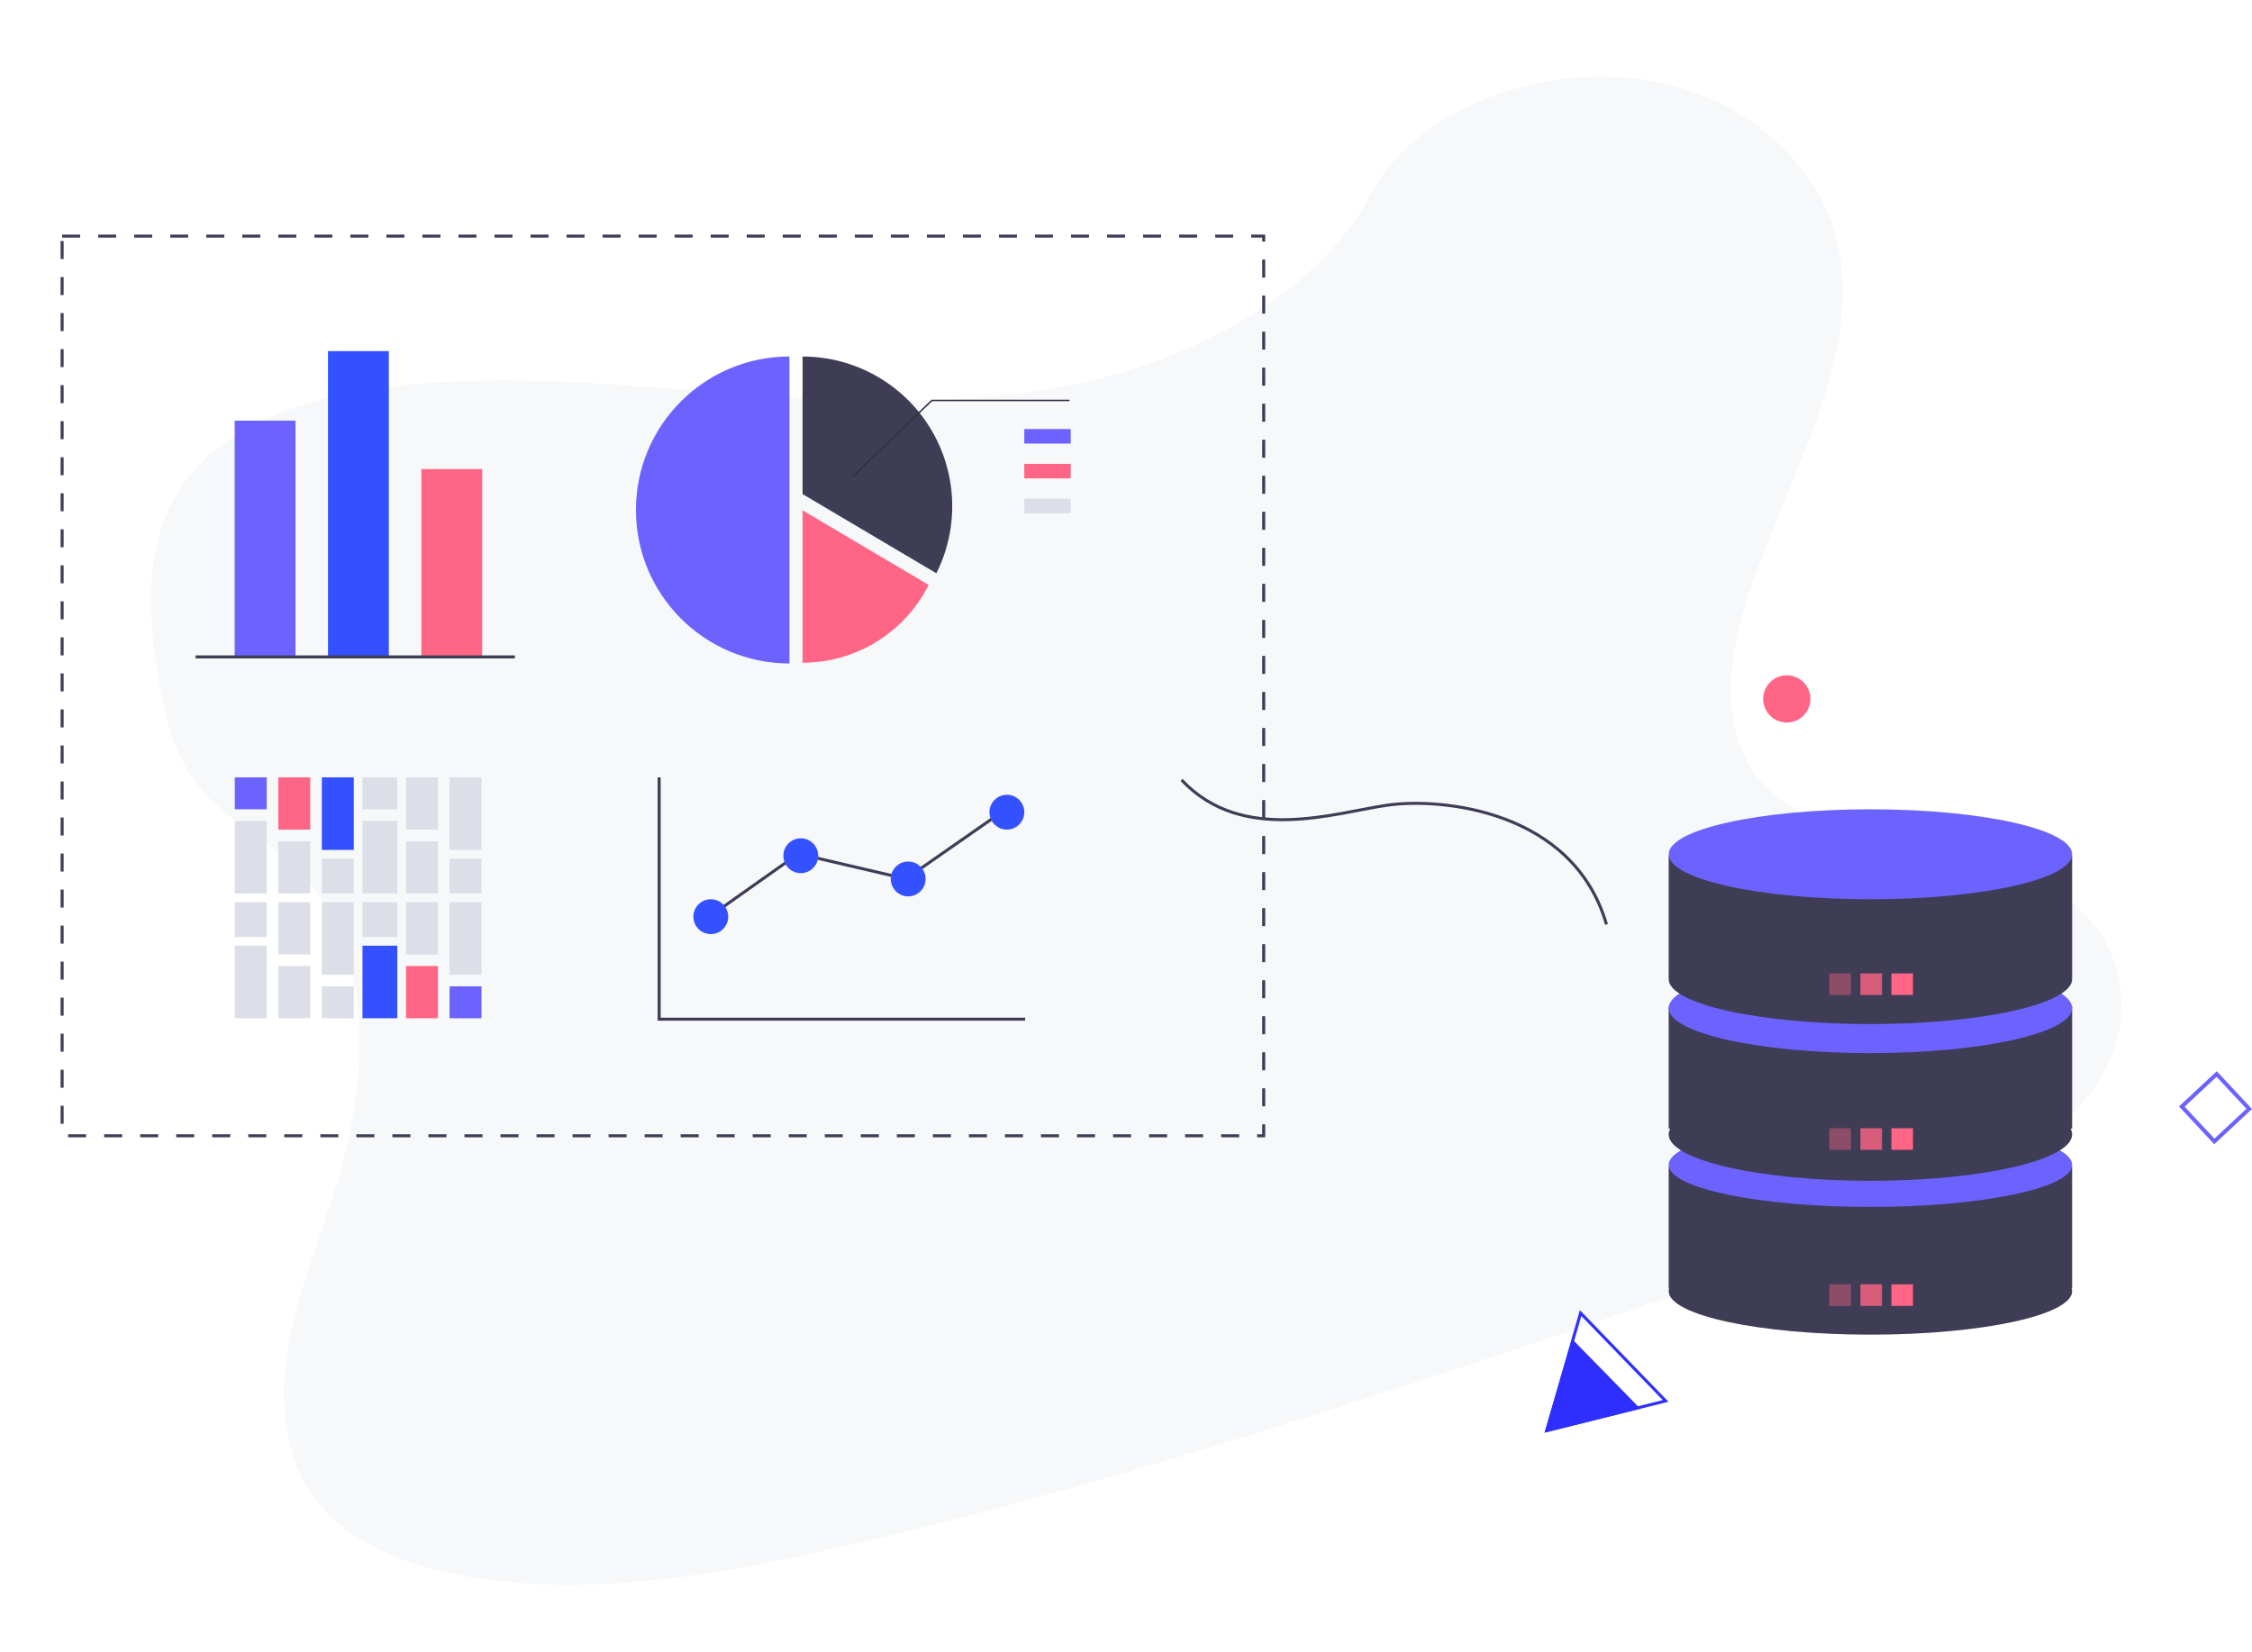
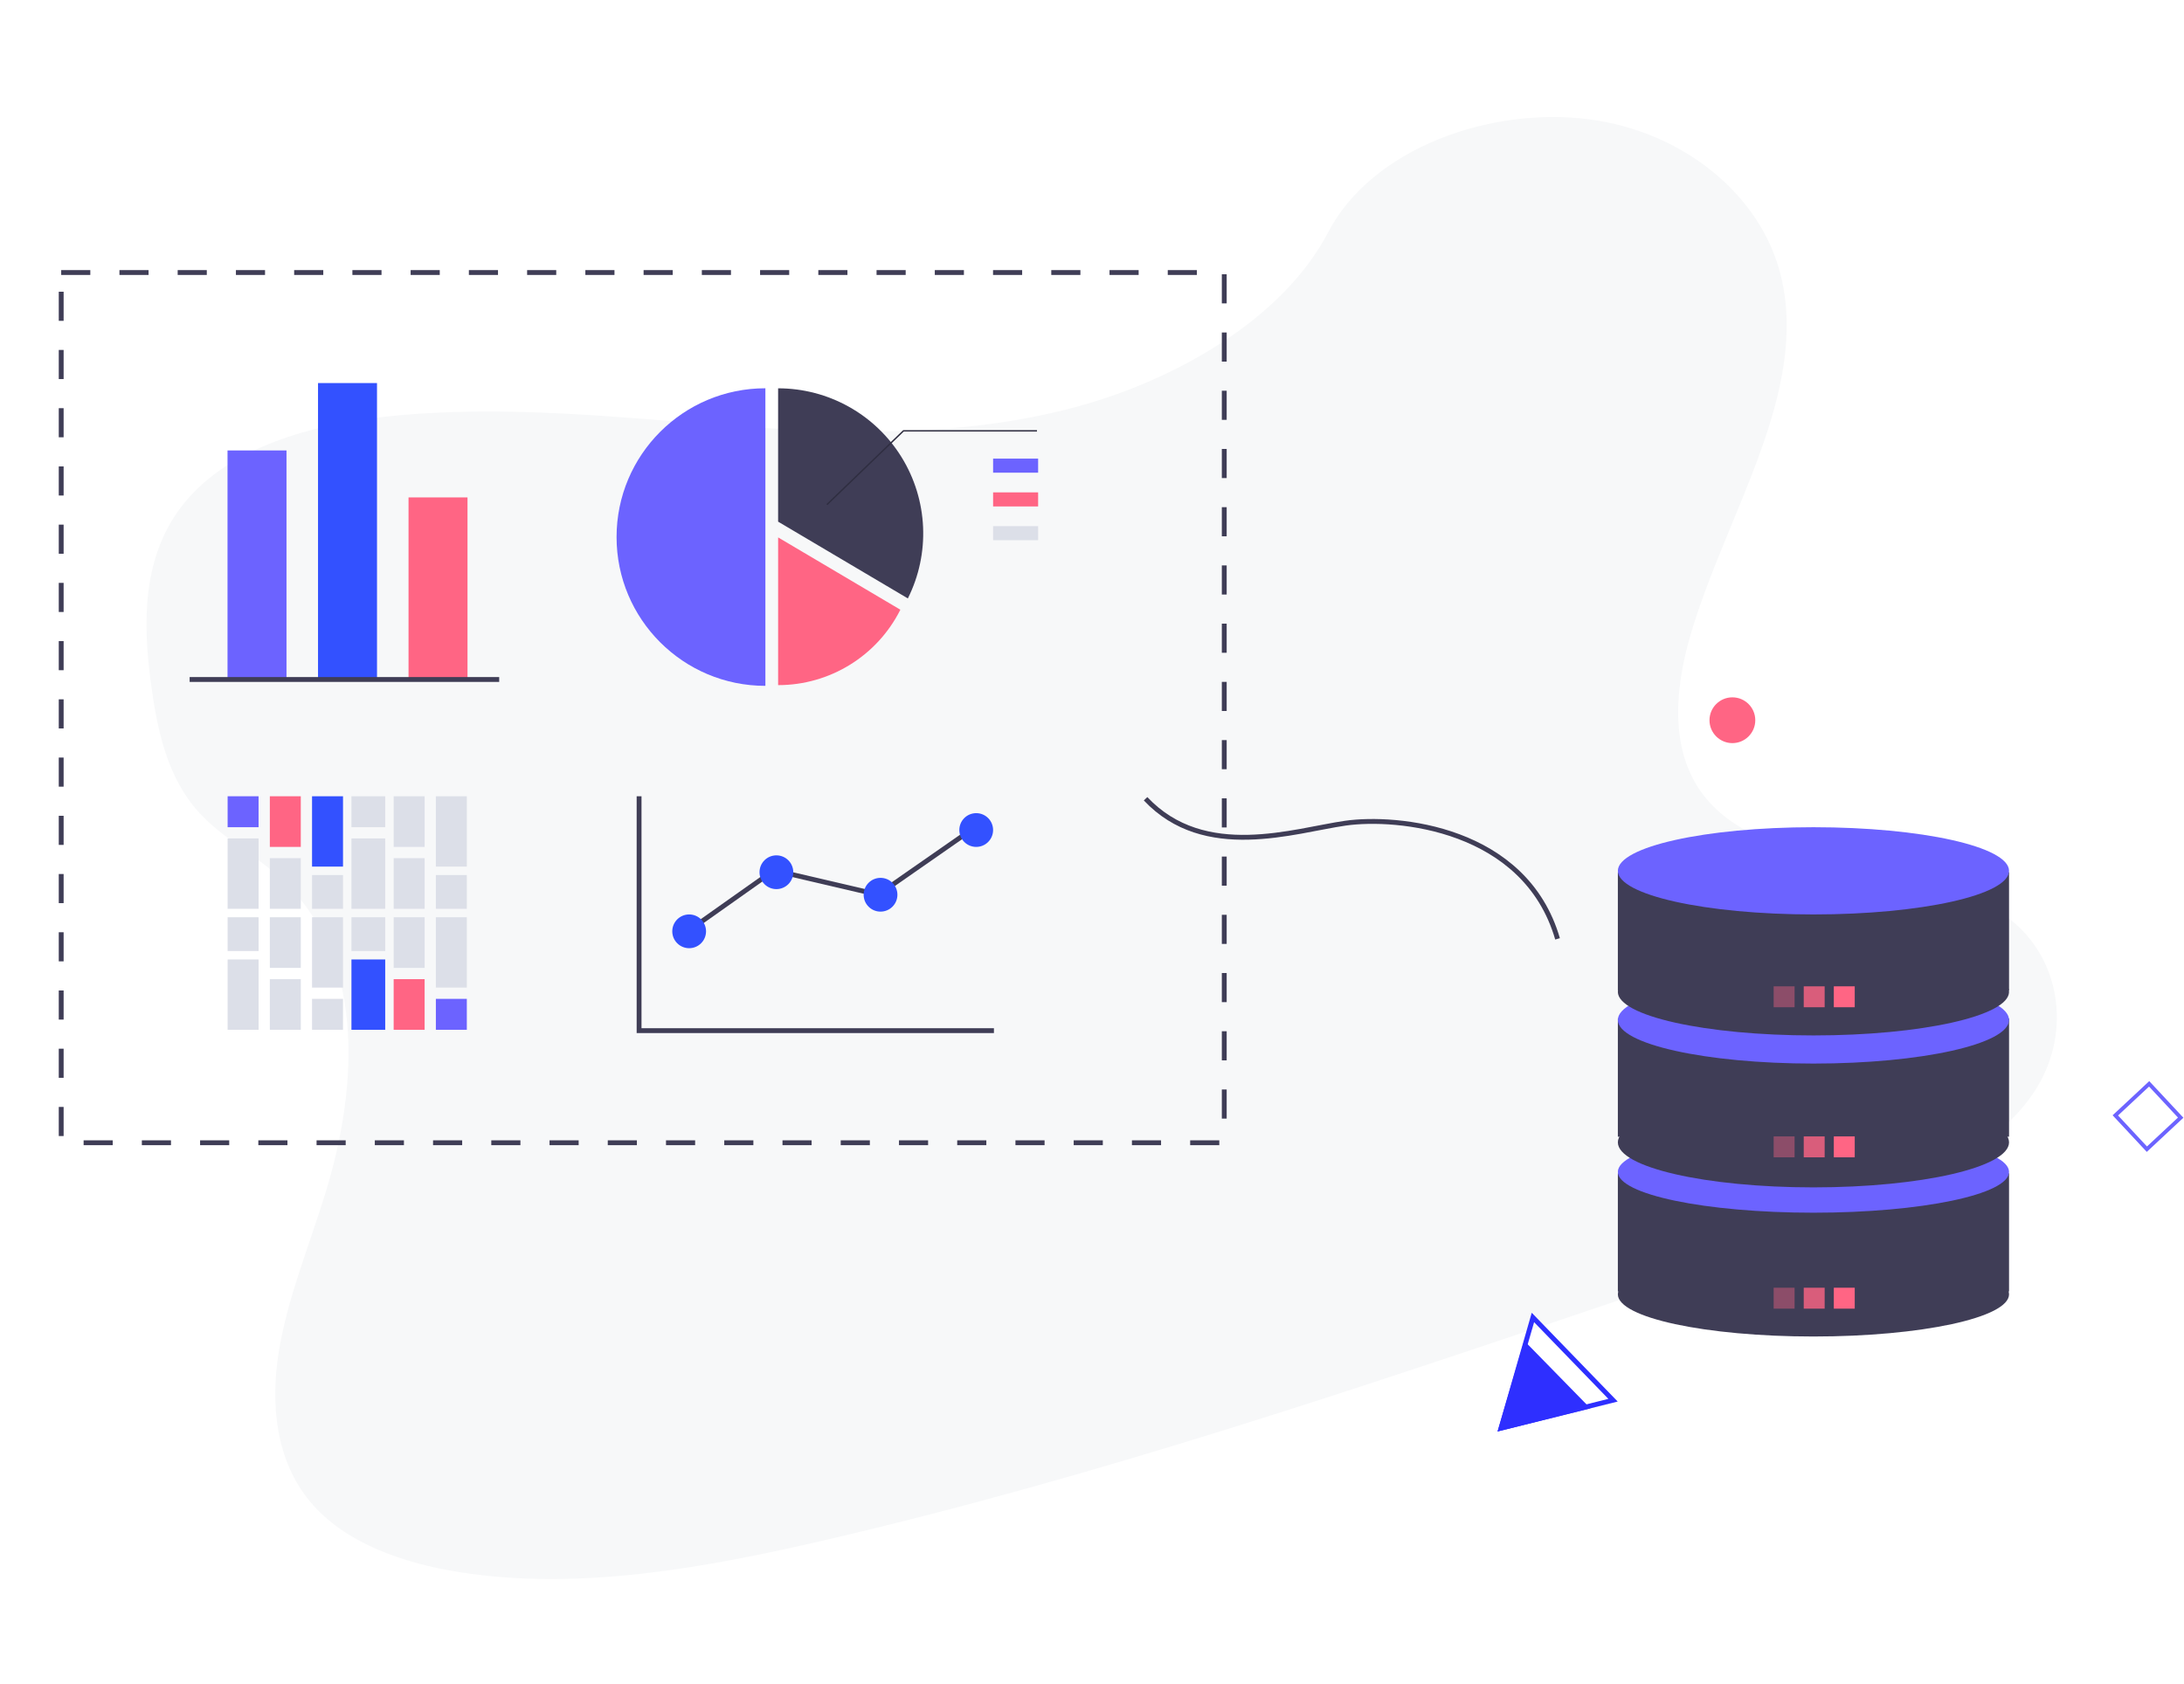
- <svg xmlns="http://www.w3.org/2000/svg" width="750" height="550" viewBox="0 0 750 550">
+ <svg xmlns="http://www.w3.org/2000/svg" width="450" height="347" viewBox="0 0 450 347">
  <defs>
    <clipPath id="clip-path">
-       <rect id="Rectangle_2648" data-name="Rectangle 2648" width="750" height="550" transform="translate(3192 2631)" fill="none" stroke="#707070" stroke-width="1" />
+       <rect id="矩形_3677" data-name="矩形 3677" width="450" height="347" transform="translate(280 1725)" fill="none" stroke="#707070" stroke-width="1" />
    </clipPath>
  </defs>
-   <g id="Mask_Group_21" data-name="Mask Group 21" transform="translate(-3192 -2631)" clip-path="url(#clip-path)">
-     <g id="Group_2228" data-name="Group 2228" transform="translate(1626.881 -2053.558)">
-       <path id="Path_10381" data-name="Path 10381" d="M364.948,69.315c-40.269-1.4-78.622-14.4-115.252-28.622s-72.9-29.978-112.2-37.519c-25.28-4.847-54.188-5.531-74.559,8.02C43.335,24.261,37,46.754,33.591,67.648c-2.557,15.717-4.063,32.262,2.955,46.977,4.872,10.217,13.527,18.8,19.512,28.584,20.819,34.047,6.1,76.059-16.451,109.279-10.578,15.6-22.86,30.488-31.03,47.076s-11.946,35.621-4.8,52.558c7.087,16.8,23.967,29.393,42.254,38.26,37.133,18.044,80.887,23.165,123.577,26.083,94.464,6.465,189.437,3.665,284.15.865,35.055-1.039,70.26-2.091,104.749-7.51,19.145-3.005,38.919-7.784,52.819-19.288,17.646-14.641,22.02-39.429,10.2-57.791-19.836-30.793-74.665-38.44-88.547-71.486-7.635-18.193.205-38.453,11.293-55.327,23.793-36.188,63.67-67.939,65.774-109.3,1.443-28.41-17.727-56.864-47.369-70.31C531.6,12.228,488.518,14,465.609,37.321,441.977,61.307,400.488,70.56,364.948,69.315Z" transform="translate(1565.119 4850.209) rotate(-17)" fill="#f7f8f9" />
-       <path id="Path_10382" data-name="Path 10382" d="M0,0C17.884,23.567,49.576,16.183,67.369,15.541s61.22,7.971,68.239,47.138" transform="matrix(0.995, -0.105, 0.105, 0.995, 1958.624, 4944.317)" fill="none" stroke="#3f3d56" stroke-width="1" />
-       <g id="Group_2215" data-name="Group 2215" transform="translate(1643.272 4801.498)">
-         <rect id="Rectangle_2605" data-name="Rectangle 2605" width="101.726" height="20.259" transform="translate(31.087 101.726) rotate(-90)" fill="#3351ff" />
-         <rect id="Rectangle_2606" data-name="Rectangle 2606" width="62.439" height="20.259" transform="translate(62.175 101.726) rotate(-90)" fill="#ff6584" />
-         <rect id="Rectangle_2607" data-name="Rectangle 2607" width="78.575" height="20.259" transform="translate(0 101.726) rotate(-90)" fill="#6c63ff" />
+   <g id="蒙版组_128" data-name="蒙版组 128" transform="translate(-280 -1725)" clip-path="url(#clip-path)">
+     <g id="组_1934" data-name="组 1934" transform="translate(-1285.118 -2943.559)">
+       <path id="路径_5510" data-name="路径 5510" d="M218.909,41.578c-24.155-.84-47.16-8.636-69.132-17.168S106.05,6.428,82.474,1.9C67.31-1,49.97-1.414,37.75,6.715c-11.757,7.838-15.556,21.33-17.6,33.863-1.534,9.428-2.437,19.352,1.773,28.178,2.922,6.128,8.114,11.279,11.7,17.146,12.488,20.423,3.661,45.623-9.868,65.549-6.345,9.357-13.712,18.288-18.613,28.238s-7.166,21.367-2.881,31.526c4.251,10.077,14.377,17.631,25.346,22.949,22.274,10.823,48.519,13.9,74.126,15.646,56.663,3.878,113.632,2.2,170.444.519,21.027-.623,42.144-1.254,62.832-4.5,11.484-1.8,23.345-4.669,31.683-11.57,10.585-8.782,13.208-23.651,6.117-34.665-11.9-18.471-44.787-23.058-53.113-42.88-4.579-10.913.123-23.065,6.774-33.187,14.272-21.707,38.192-40.752,39.453-65.564.866-17.041-10.633-34.109-28.414-42.174-18.639-8.45-44.481-7.386-58.223,6.6C265.114,36.774,240.228,42.324,218.909,41.578Z" transform="translate(1565.119 4776.719) rotate(-17)" fill="#f7f8f9" />
+       <path id="路径_5573" data-name="路径 5573" d="M0,0C10.727,14.137,29.738,9.708,40.411,9.322S77.133,14.1,81.343,37.6" transform="matrix(0.995, -0.105, 0.105, 0.995, 1801.157, 4833.167)" fill="none" stroke="#3f3d56" stroke-width="1" />
+       <g id="组_1376" data-name="组 1376" transform="translate(1611.998 4747.5)">
+         <rect id="矩形_2047" data-name="矩形 2047" width="61.019" height="12.152" transform="translate(18.647 61.019) rotate(-90)" fill="#3351ff" />
+         <rect id="矩形_2048" data-name="矩形 2048" width="37.453" height="12.152" transform="translate(37.295 61.019) rotate(-90)" fill="#ff6584" />
+         <rect id="矩形_2079" data-name="矩形 2079" width="47.132" height="12.152" transform="translate(0 61.019) rotate(-90)" fill="#6c63ff" />
      </g>
-       <g id="Group_2217" data-name="Group 2217" transform="translate(1776.909 4803.289)">
-         <path id="Path_10383" data-name="Path 10383" d="M5.283,0a49.857,49.857,0,0,0,44.56,72.193V26.377Z" transform="translate(105.338 72.202) rotate(180)" fill="#3f3d56" />
-         <path id="Path_10384" data-name="Path 10384" d="M0,0V102.24A51.12,51.12,0,0,0,51.12,51.12,51.12,51.12,0,0,0,0,0Z" transform="translate(51.12 102.24) rotate(180)" fill="#6c63ff" />
-         <path id="Path_10385" data-name="Path 10385" d="M41.988,0A46.962,46.962,0,0,0,0,25.912L41.988,50.755Z" transform="translate(97.483 101.99) rotate(180)" fill="#ff6584" />
-         <g id="Group_2216" data-name="Group 2216" transform="translate(72.07 14.381)">
-           <path id="Path_10386" data-name="Path 10386" d="M437.647,169.764l-.354-.341L463.676,144h45.957v.483H463.883Z" transform="translate(-437.293 -144)" fill="#2f2e41" />
+       <g id="组_1377" data-name="组 1377" transform="translate(1692.158 4748.574)">
+         <path id="路径_5544" data-name="路径 5544" d="M3.169,0A29.906,29.906,0,0,0,29.9,43.3V15.822Z" transform="translate(63.186 43.309) rotate(180)" fill="#3f3d56" />
+         <path id="路径_5542" data-name="路径 5542" d="M0,0V61.327A30.664,30.664,0,0,0,30.664,30.664,30.664,30.664,0,0,0,0,0Z" transform="translate(30.664 61.327) rotate(180)" fill="#6c63ff" />
+         <path id="路径_5543" data-name="路径 5543" d="M25.186,0A28.17,28.17,0,0,0,0,15.543l25.186,14.9Z" transform="translate(58.474 61.177) rotate(180)" fill="#ff6584" />
+         <g id="组_1373" data-name="组 1373" transform="translate(43.23 8.626)">
+           <path id="路径_5632" data-name="路径 5632" d="M437.506,159.454l-.213-.2L453.118,144h27.567v.29H453.243Z" transform="translate(-437.293 -144)" fill="#2f2e41" />
        </g>
      </g>
-       <g id="Group_2220" data-name="Group 2220" transform="translate(1643.306 4943.459)">
-         <rect id="Rectangle_2608" data-name="Rectangle 2608" width="10.634" height="24.167" transform="translate(29.001)" fill="#3351ff" />
-         <rect id="Rectangle_2609" data-name="Rectangle 2609" width="10.634" height="10.634" fill="#6c63ff" />
-         <rect id="Rectangle_2610" data-name="Rectangle 2610" width="10.634" height="24.167" transform="translate(0 14.5)" fill="#dcdfe8" />
-         <rect id="Rectangle_2611" data-name="Rectangle 2611" width="10.634" height="11.6" transform="translate(29.001 27.067)" fill="#dcdfe8" />
-         <rect id="Rectangle_2612" data-name="Rectangle 2612" width="10.634" height="17.4" transform="translate(14.5)" fill="#ff6584" />
-         <rect id="Rectangle_2613" data-name="Rectangle 2613" width="10.634" height="17.4" transform="translate(14.5 21.267)" fill="#dcdfe8" />
-         <g id="Group_2218" data-name="Group 2218" transform="translate(42.534)">
-           <rect id="Rectangle_2614" data-name="Rectangle 2614" width="10.634" height="24.167" transform="translate(29.001)" fill="#dcdfe8" />
-           <rect id="Rectangle_2615" data-name="Rectangle 2615" width="11.6" height="10.634" transform="translate(0)" fill="#dcdfe8" />
-           <rect id="Rectangle_2616" data-name="Rectangle 2616" width="11.6" height="24.167" transform="translate(0 14.5)" fill="#dcdfe8" />
-           <rect id="Rectangle_2617" data-name="Rectangle 2617" width="10.634" height="11.6" transform="translate(29.001 27.067)" fill="#dcdfe8" />
-           <rect id="Rectangle_2618" data-name="Rectangle 2618" width="10.634" height="17.4" transform="translate(14.5)" fill="#dcdfe8" />
-           <rect id="Rectangle_2619" data-name="Rectangle 2619" width="10.634" height="17.4" transform="translate(14.5 21.267)" fill="#dcdfe8" />
+       <g id="组_1381" data-name="组 1381" transform="translate(1612.018 4832.653)">
+         <rect id="矩形_2139" data-name="矩形 2139" width="6.378" height="14.496" transform="translate(17.396 0)" fill="#3351ff" />
+         <rect id="矩形_2143" data-name="矩形 2143" width="6.378" height="6.378" transform="translate(0 0)" fill="#6c63ff" />
+         <rect id="矩形_2147" data-name="矩形 2147" width="6.378" height="14.496" transform="translate(0 8.698)" fill="#dcdfe8" />
+         <rect id="矩形_2154" data-name="矩形 2154" width="6.378" height="6.958" transform="translate(17.396 16.236)" fill="#dcdfe8" />
+         <rect id="矩形_2155" data-name="矩形 2155" width="6.378" height="10.437" transform="translate(8.698 0)" fill="#ff6584" />
+         <rect id="矩形_2156" data-name="矩形 2156" width="6.378" height="10.437" transform="translate(8.698 12.757)" fill="#dcdfe8" />
+         <g id="组_1379" data-name="组 1379" transform="translate(25.514 0)">
+           <rect id="矩形_2139-2" data-name="矩形 2139" width="6.378" height="14.496" transform="translate(17.396)" fill="#dcdfe8" />
+           <rect id="矩形_2143-2" data-name="矩形 2143" width="6.958" height="6.378" transform="translate(0)" fill="#dcdfe8" />
+           <rect id="矩形_2147-2" data-name="矩形 2147" width="6.958" height="14.496" transform="translate(0 8.698)" fill="#dcdfe8" />
+           <rect id="矩形_2154-2" data-name="矩形 2154" width="6.378" height="6.958" transform="translate(17.396 16.236)" fill="#dcdfe8" />
+           <rect id="矩形_2155-2" data-name="矩形 2155" width="6.378" height="10.437" transform="translate(8.698)" fill="#dcdfe8" />
+           <rect id="矩形_2156-2" data-name="矩形 2156" width="6.378" height="10.437" transform="translate(8.698 12.757)" fill="#dcdfe8" />
        </g>
-         <g id="Group_2219" data-name="Group 2219" transform="translate(0 41.568)">
-           <rect id="Rectangle_2620" data-name="Rectangle 2620" width="10.634" height="24.167" transform="translate(29.001 0)" fill="#dcdfe8" />
-           <rect id="Rectangle_2621" data-name="Rectangle 2621" width="10.634" height="11.6" transform="translate(0 0)" fill="#dcdfe8" />
-           <rect id="Rectangle_2622" data-name="Rectangle 2622" width="10.634" height="24.167" transform="translate(0 14.5)" fill="#dcdfe8" />
-           <rect id="Rectangle_2623" data-name="Rectangle 2623" width="10.634" height="10.634" transform="translate(29.001 28.034)" fill="#dcdfe8" />
-           <rect id="Rectangle_2624" data-name="Rectangle 2624" width="10.634" height="17.4" transform="translate(14.5 0)" fill="#dcdfe8" />
-           <rect id="Rectangle_2625" data-name="Rectangle 2625" width="10.634" height="17.4" transform="translate(14.5 21.267)" fill="#dcdfe8" />
+         <g id="组_1380" data-name="组 1380" transform="translate(0 24.934)">
+           <rect id="矩形_2139-3" data-name="矩形 2139" width="6.378" height="14.496" transform="translate(17.396 0)" fill="#dcdfe8" />
+           <rect id="矩形_2143-3" data-name="矩形 2143" width="6.378" height="6.958" transform="translate(0 0)" fill="#dcdfe8" />
+           <rect id="矩形_2147-3" data-name="矩形 2147" width="6.378" height="14.496" transform="translate(0 8.698)" fill="#dcdfe8" />
+           <rect id="矩形_2154-3" data-name="矩形 2154" width="6.378" height="6.378" transform="translate(17.396 16.816)" fill="#dcdfe8" />
+           <rect id="矩形_2155-3" data-name="矩形 2155" width="6.378" height="10.437" transform="translate(8.698 0)" fill="#dcdfe8" />
+           <rect id="矩形_2156-3" data-name="矩形 2156" width="6.378" height="10.437" transform="translate(8.698 12.757)" fill="#dcdfe8" />
        </g>
-         <rect id="Rectangle_2626" data-name="Rectangle 2626" width="10.634" height="24.167" transform="translate(71.535 41.568)" fill="#dcdfe8" />
-         <rect id="Rectangle_2627" data-name="Rectangle 2627" width="11.6" height="11.6" transform="translate(42.534 41.568)" fill="#dcdfe8" />
-         <rect id="Rectangle_2628" data-name="Rectangle 2628" width="11.6" height="24.167" transform="translate(42.534 56.068)" fill="#3351ff" />
-         <rect id="Rectangle_2629" data-name="Rectangle 2629" width="10.634" height="10.634" transform="translate(71.535 69.602)" fill="#6c63ff" />
-         <rect id="Rectangle_2630" data-name="Rectangle 2630" width="10.634" height="17.4" transform="translate(57.035 41.568)" fill="#dcdfe8" />
-         <rect id="Rectangle_2631" data-name="Rectangle 2631" width="10.634" height="17.4" transform="translate(57.035 62.835)" fill="#ff6584" />
+         <rect id="矩形_2139-4" data-name="矩形 2139" width="6.378" height="14.496" transform="translate(42.909 24.934)" fill="#dcdfe8" />
+         <rect id="矩形_2143-4" data-name="矩形 2143" width="6.958" height="6.958" transform="translate(25.514 24.934)" fill="#dcdfe8" />
+         <rect id="矩形_2147-4" data-name="矩形 2147" width="6.958" height="14.496" transform="translate(25.514 33.632)" fill="#3351ff" />
+         <rect id="矩形_2154-4" data-name="矩形 2154" width="6.378" height="6.378" transform="translate(42.909 41.75)" fill="#6c63ff" />
+         <rect id="矩形_2155-4" data-name="矩形 2155" width="6.378" height="10.437" transform="translate(34.212 24.934)" fill="#dcdfe8" />
+         <rect id="矩形_2156-4" data-name="矩形 2156" width="6.378" height="10.437" transform="translate(34.212 37.691)" fill="#ff6584" />
      </g>
-       <g id="Group_2225" data-name="Group 2225" transform="translate(2120.853 4954.093)">
-         <g id="Group_2221" data-name="Group 2221" transform="translate(0)">
-           <rect id="Rectangle_2632" data-name="Rectangle 2632" width="134.37" height="40.601" transform="translate(0 118.903)" fill="#3f3d56" />
-           <ellipse id="Ellipse_486" data-name="Ellipse 486" cx="67.185" cy="14.017" rx="67.185" ry="14.017" transform="translate(0 104.403)" fill="#6c63ff" />
-           <ellipse id="Ellipse_487" data-name="Ellipse 487" cx="67.185" cy="14.5" rx="67.185" ry="14.5" transform="translate(0 145.971)" fill="#3f3d56" />
-           <rect id="Rectangle_2633" data-name="Rectangle 2633" width="134.37" height="40.601" transform="translate(0 65.735)" fill="#3f3d56" />
-           <ellipse id="Ellipse_488" data-name="Ellipse 488" cx="67.185" cy="14.984" rx="67.185" ry="14.984" transform="translate(0 51.235)" fill="#6c63ff" />
-           <ellipse id="Ellipse_489" data-name="Ellipse 489" cx="67.185" cy="15.467" rx="67.185" ry="15.467" transform="translate(0 92.803)" fill="#3f3d56" />
-           <rect id="Rectangle_2634" data-name="Rectangle 2634" width="134.37" height="40.601" transform="translate(0 15.467)" fill="#3f3d56" />
-           <ellipse id="Ellipse_490" data-name="Ellipse 490" cx="67.185" cy="14.984" rx="67.185" ry="14.984" fill="#6c63ff" />
-           <ellipse id="Ellipse_491" data-name="Ellipse 491" cx="67.185" cy="14.984" rx="67.185" ry="14.984" transform="translate(0 41.568)" fill="#3f3d56" />
+       <g id="组_1383" data-name="组 1383" transform="translate(1898.468 4839.032)">
+         <g id="组_1275" data-name="组 1275" transform="translate(0)">
+           <rect id="矩形_2036" data-name="矩形 2036" width="80.6" height="24.354" transform="translate(0 71.323)" fill="#3f3d56" />
+           <ellipse id="椭圆_223" data-name="椭圆 223" cx="40.3" cy="8.408" rx="40.3" ry="8.408" transform="translate(0 62.625)" fill="#6c63ff" />
+           <ellipse id="椭圆_224" data-name="椭圆 224" cx="40.3" cy="8.698" rx="40.3" ry="8.698" transform="translate(0 87.559)" fill="#3f3d56" />
+           <rect id="矩形_2036-2" data-name="矩形 2036" width="80.6" height="24.354" transform="translate(0 39.43)" fill="#3f3d56" />
+           <ellipse id="椭圆_223-2" data-name="椭圆 223" cx="40.3" cy="8.988" rx="40.3" ry="8.988" transform="translate(0 30.732)" fill="#6c63ff" />
+           <ellipse id="椭圆_224-2" data-name="椭圆 224" cx="40.3" cy="9.278" rx="40.3" ry="9.278" transform="translate(0 55.666)" fill="#3f3d56" />
+           <rect id="矩形_2036-3" data-name="矩形 2036" width="80.6" height="24.354" transform="translate(0 9.278)" fill="#3f3d56" />
+           <ellipse id="椭圆_223-3" data-name="椭圆 223" cx="40.3" cy="8.988" rx="40.3" ry="8.988" fill="#6c63ff" />
+           <ellipse id="椭圆_224-3" data-name="椭圆 224" cx="40.3" cy="8.988" rx="40.3" ry="8.988" transform="translate(0 24.934)" fill="#3f3d56" />
        </g>
-         <g id="Group_2222" data-name="Group 2222" transform="translate(53.517 54.663)">
-           <rect id="Rectangle_2635" data-name="Rectangle 2635" width="7.187" height="7.187" transform="translate(10.332)" fill="#ff6584" opacity="0.8" />
-           <rect id="Rectangle_2636" data-name="Rectangle 2636" width="7.187" height="7.187" transform="translate(20.664)" fill="#ff6584" />
-           <rect id="Rectangle_2637" data-name="Rectangle 2637" width="7.187" height="7.187" fill="#ff6584" opacity="0.4" />
+         <g id="组_1276" data-name="组 1276" transform="translate(32.101 32.789)">
+           <rect id="矩形_2037" data-name="矩形 2037" width="4.311" height="4.311" transform="translate(6.198)" fill="#ff6584" opacity="0.8" />
+           <rect id="矩形_2038" data-name="矩形 2038" width="4.311" height="4.311" transform="translate(12.395)" fill="#ff6584" />
+           <rect id="矩形_2039" data-name="矩形 2039" width="4.311" height="4.311" fill="#ff6584" opacity="0.4" />
        </g>
-         <g id="Group_2223" data-name="Group 2223" transform="translate(53.517 106.225)">
-           <rect id="Rectangle_2638" data-name="Rectangle 2638" width="7.187" height="7.187" transform="translate(10.332)" fill="#ff6584" opacity="0.8" />
-           <rect id="Rectangle_2639" data-name="Rectangle 2639" width="7.187" height="7.187" transform="translate(20.664)" fill="#ff6584" />
-           <rect id="Rectangle_2640" data-name="Rectangle 2640" width="7.187" height="7.187" fill="#ff6584" opacity="0.4" />
+         <g id="组_1277" data-name="组 1277" transform="translate(32.101 63.718)">
+           <rect id="矩形_2037-2" data-name="矩形 2037" width="4.311" height="4.311" transform="translate(6.198)" fill="#ff6584" opacity="0.8" />
+           <rect id="矩形_2038-2" data-name="矩形 2038" width="4.311" height="4.311" transform="translate(12.395)" fill="#ff6584" />
+           <rect id="矩形_2039-2" data-name="矩形 2039" width="4.311" height="4.311" fill="#ff6584" opacity="0.4" />
        </g>
-         <g id="Group_2224" data-name="Group 2224" transform="translate(53.517 158.214)">
-           <rect id="Rectangle_2641" data-name="Rectangle 2641" width="7.187" height="7.187" transform="translate(10.332 0)" fill="#ff6584" opacity="0.8" />
-           <rect id="Rectangle_2642" data-name="Rectangle 2642" width="7.187" height="7.187" transform="translate(20.664 0)" fill="#ff6584" />
-           <rect id="Rectangle_2643" data-name="Rectangle 2643" width="7.187" height="7.187" transform="translate(0 0)" fill="#ff6584" opacity="0.4" />
+         <g id="组_1278" data-name="组 1278" transform="translate(32.101 94.903)">
+           <rect id="矩形_2037-3" data-name="矩形 2037" width="4.311" height="4.311" transform="translate(6.198 0)" fill="#ff6584" opacity="0.8" />
+           <rect id="矩形_2038-3" data-name="矩形 2038" width="4.311" height="4.311" transform="translate(12.395 0)" fill="#ff6584" />
+           <rect id="矩形_2039-3" data-name="矩形 2039" width="4.311" height="4.311" transform="translate(0 0)" fill="#ff6584" opacity="0.4" />
        </g>
      </g>
-       <g id="Rectangle_2644" data-name="Rectangle 2644" transform="translate(1585.305 4762.688)" fill="none" stroke="#3f3d56" stroke-width="1" stroke-dasharray="6">
-         <rect width="401.178" height="300.642" stroke="none" />
-         <rect x="0.5" y="0.5" width="400.178" height="299.642" fill="none" />
+       <g id="矩形_2157" data-name="矩形 2157" transform="translate(1577.227 4724.221)" fill="none" stroke="#3f3d56" stroke-width="1" stroke-dasharray="6">
+         <rect width="240.641" height="180.336" stroke="none" />
+         <rect x="0.5" y="0.5" width="239.641" height="179.336" fill="none" />
      </g>
-       <g id="Group_2226" data-name="Group 2226" transform="translate(1784.643 4943.46)">
-         <path id="Path_10387" data-name="Path 10387" d="M-7339.793,11623.9v80.53h121.887" transform="translate(7339.793 -11623.896)" fill="none" stroke="#3f3d56" stroke-width="1" />
-         <path id="Path_10388" data-name="Path 10388" d="M-7318.5,11675.755l29.637-20.96,35.794,8.36,33.831-23.558" transform="translate(7335.217 -11629.354)" fill="none" stroke="#3f3d56" stroke-width="1" />
-         <circle id="Ellipse_492" data-name="Ellipse 492" cx="5.8" cy="5.8" r="5.8" transform="translate(11.401 40.6)" fill="#3351ff" />
-         <circle id="Ellipse_493" data-name="Ellipse 493" cx="5.8" cy="5.8" r="5.8" transform="translate(41.368 20.3)" fill="#3351ff" />
-         <circle id="Ellipse_494" data-name="Ellipse 494" cx="5.8" cy="5.8" r="5.8" transform="translate(77.136 28.033)" fill="#3351ff" />
-         <circle id="Ellipse_495" data-name="Ellipse 495" cx="5.8" cy="5.8" r="5.8" transform="translate(110.003 5.799)" fill="#3351ff" />
+       <g id="组_1385" data-name="组 1385" transform="translate(1696.797 4832.654)">
+         <path id="路径_5633" data-name="路径 5633" d="M-7339.794,11623.895v48.3h73.113" transform="translate(7339.794 -11623.895)" fill="none" stroke="#3f3d56" stroke-width="1" />
+         <path id="路径_5634" data-name="路径 5634" d="M-7318.5,11661.287l17.777-12.574,21.47,5.016,20.293-14.13" transform="translate(7328.527 -11633.454)" fill="none" stroke="#3f3d56" stroke-width="1" />
+         <circle id="椭圆_287" data-name="椭圆 287" cx="3.479" cy="3.479" r="3.479" transform="translate(6.839 24.353)" fill="#3351ff" />
+         <circle id="椭圆_288" data-name="椭圆 288" cx="3.479" cy="3.479" r="3.479" transform="translate(24.814 12.176)" fill="#3351ff" />
+         <circle id="椭圆_289" data-name="椭圆 289" cx="3.479" cy="3.479" r="3.479" transform="translate(46.269 16.815)" fill="#3351ff" />
+         <circle id="椭圆_290" data-name="椭圆 290" cx="3.479" cy="3.479" r="3.479" transform="translate(65.984 3.479)" fill="#3351ff" />
      </g>
-       <line id="Line_202" data-name="Line 202" x2="106.336" transform="translate(1630.256 4903.342)" fill="none" stroke="#3f3d56" stroke-width="1" />
-       <path id="Path_10389" data-name="Path 10389" d="M395.664,344.417l-11.736-12.583L396.511,320.1l11.736,12.583ZM385.8,331.9l9.931,10.647,10.647-9.931-9.931-10.647Z" transform="translate(1906.872 4721.226)" fill="#6c63ff" />
-       <g id="Group_2227" data-name="Group 2227" transform="translate(2070.639 5126.055) rotate(-14)">
-         <path id="Polygon_8" data-name="Polygon 8" d="M16.434,0,32.868,28.034H0Z" transform="translate(0 8.7)" fill="#2e2fff" />
-         <g id="Polygon_9" data-name="Polygon 9" transform="translate(0 0)" fill="none">
-           <path d="M21.267,0,42.534,36.734H0Z" stroke="none" />
-           <path d="M 21.267 1.996 L 1.734 35.734 L 40.8 35.734 L 21.267 1.996 M 21.267 0 L 42.534 36.734 L 0 36.734 L 21.267 0 Z" stroke="none" fill="#2e2fff" />
+       <line id="直线_107" data-name="直线 107" x2="63.784" transform="translate(1604.19 4808.589)" fill="none" stroke="#3f3d56" stroke-width="1" />
+       <path id="路径_5635" data-name="路径 5635" d="M390.968,334.685l-7.04-7.548,7.548-7.04,7.04,7.548Zm-5.918-7.509,5.957,6.387,6.387-5.957-5.957-6.387Z" transform="translate(1616.481 4571.259)" fill="#6c63ff" />
+       <g id="组_1386" data-name="组 1386" transform="translate(1868.348 4942.181) rotate(-14)">
+         <path id="多边形_6" data-name="多边形 6" d="M9.858,0l9.858,16.816H0Z" transform="translate(0 5.219)" fill="#2e2fff" />
+         <g id="多边形_7" data-name="多边形 7" fill="none">
+           <path d="M12.757,0,25.514,22.035H0Z" stroke="none" />
+           <path d="M 12.757 1.996 L 1.734 21.035 L 23.779 21.035 L 12.757 1.996 M 12.757 0 L 25.514 22.035 L 3.814697265625e-06 22.035 L 12.757 0 Z" stroke="none" fill="#2e2fff" />
        </g>
      </g>
-       <ellipse id="Ellipse_496" data-name="Ellipse 496" cx="7.864" cy="7.864" rx="7.864" ry="7.864" transform="translate(2152.33 4909.472)" fill="#ff6584" />
-       <rect id="Rectangle_2645" data-name="Rectangle 2645" width="15.467" height="4.833" transform="translate(1906.247 4827.457)" fill="#6c63ff" />
-       <rect id="Rectangle_2646" data-name="Rectangle 2646" width="15.467" height="4.833" transform="translate(1906.247 4839.057)" fill="#ff6584" />
-       <rect id="Rectangle_2647" data-name="Rectangle 2647" width="15.467" height="4.833" transform="translate(1906.247 4850.657)" fill="#dcdfe8" />
+       <ellipse id="椭圆_251" data-name="椭圆 251" cx="4.717" cy="4.717" rx="4.717" ry="4.717" transform="translate(1917.349 4812.267)" fill="#ff6584" />
+       <rect id="矩形_2158" data-name="矩形 2158" width="9.278" height="2.899" transform="translate(1769.74 4763.071)" fill="#6c63ff" />
+       <rect id="矩形_2159" data-name="矩形 2159" width="9.278" height="2.899" transform="translate(1769.74 4770.029)" fill="#ff6584" />
+       <rect id="矩形_2160" data-name="矩形 2160" width="9.278" height="2.899" transform="translate(1769.74 4776.987)" fill="#dcdfe8" />
    </g>
  </g>
</svg>
